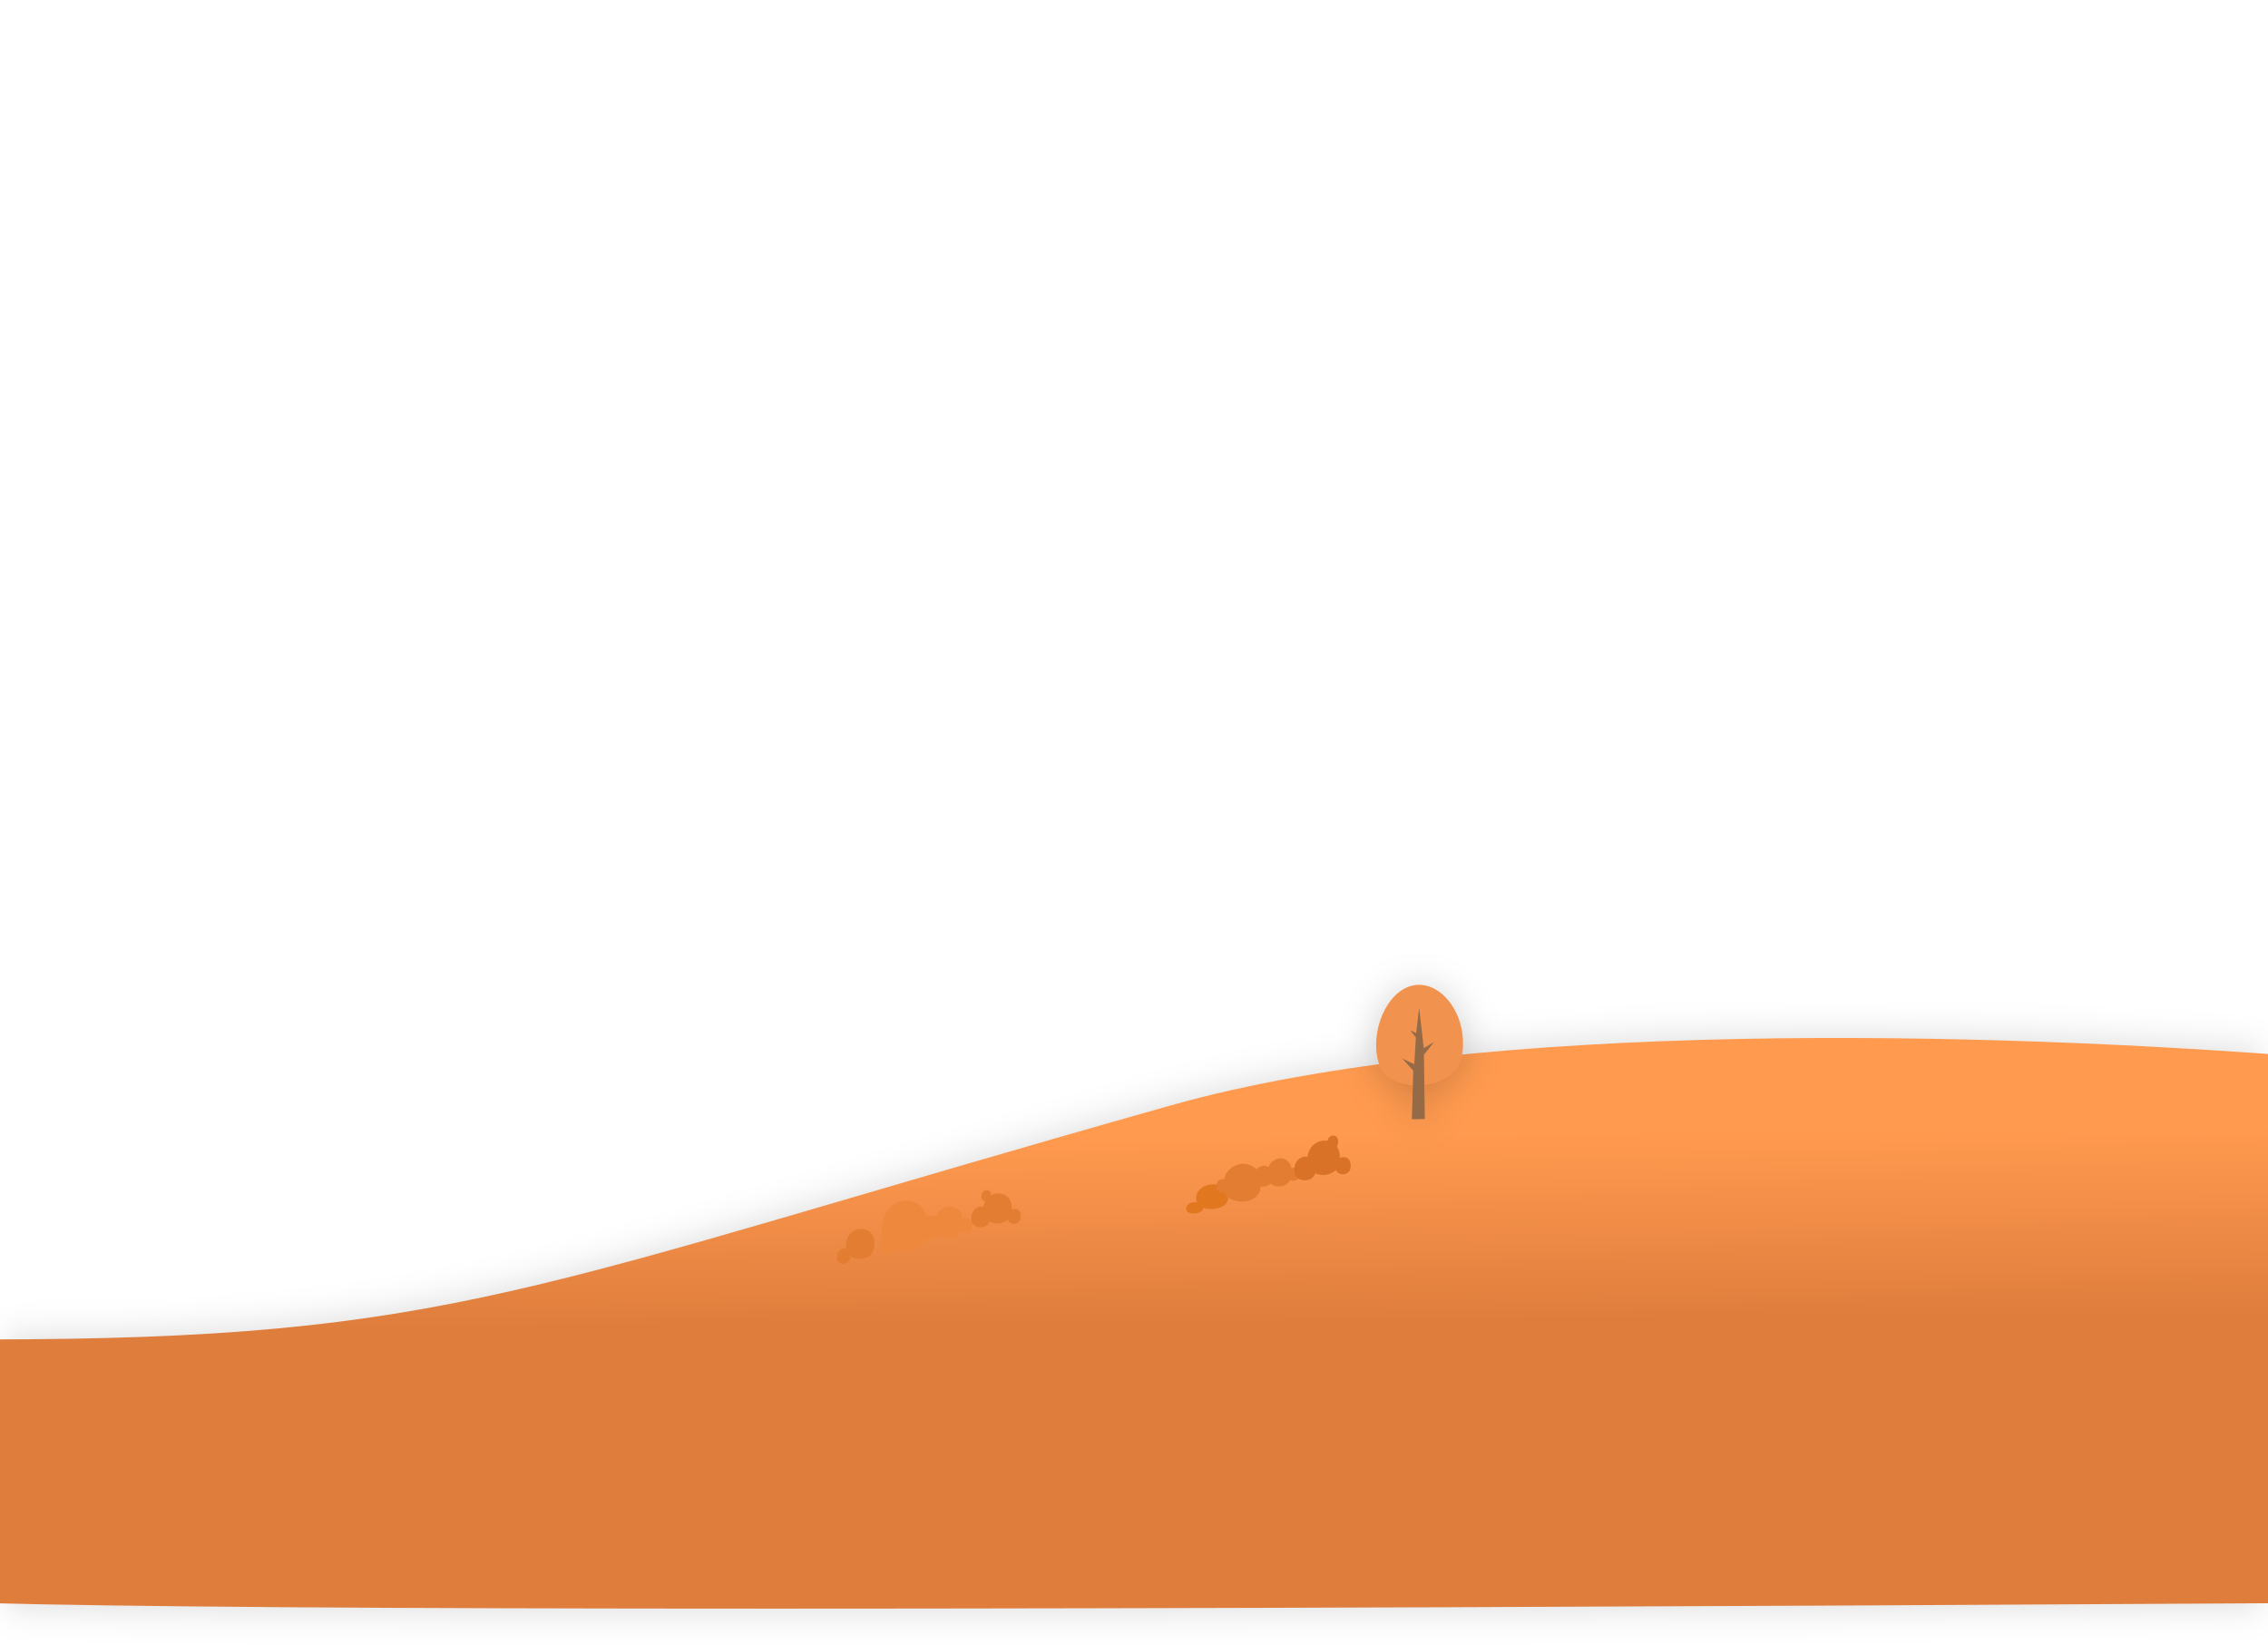
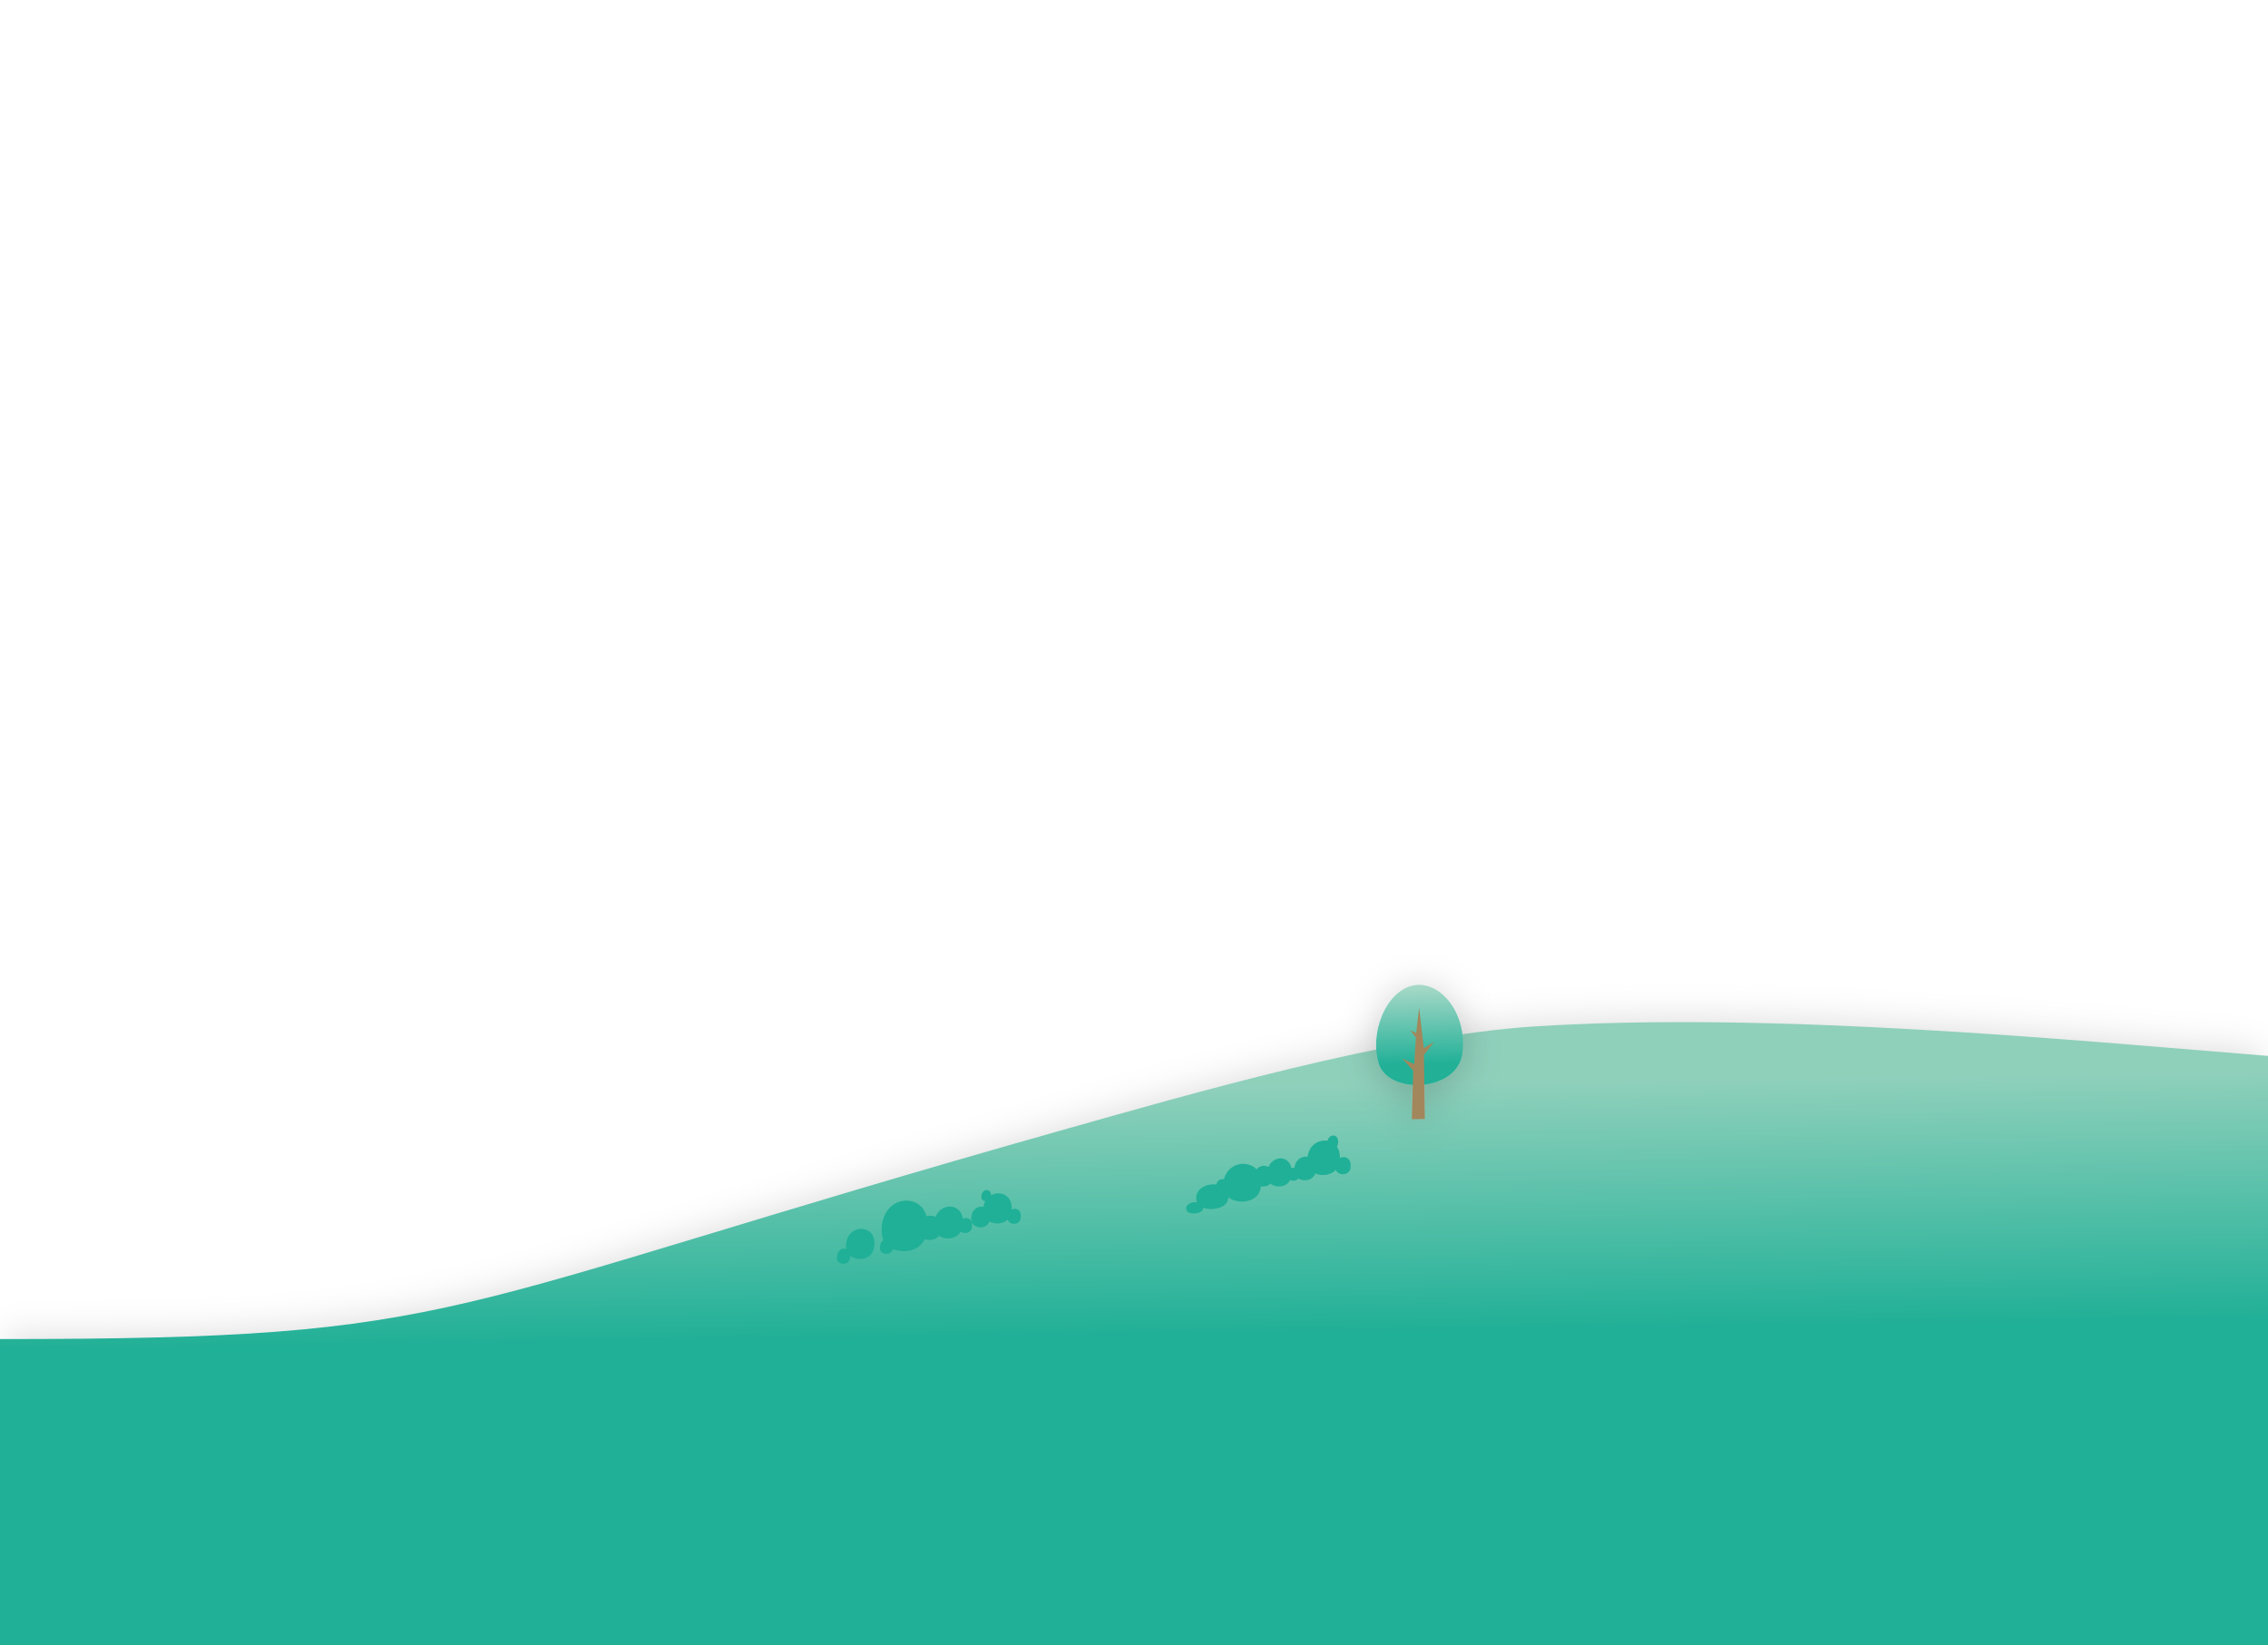
<svg xmlns="http://www.w3.org/2000/svg" xmlns:xlink="http://www.w3.org/1999/xlink" width="1200" height="870" viewBox="0 0 1200 870">
  <defs>
-     <linearGradient id="linearGradient-1" x1="48.3%" x2="47.3%" y1="50%" y2="17.2%">
-       <stop offset="0%" stop-color="#DF7D3D" />
-       <stop offset="100%" stop-color="#FF9A4F" />
+     <linearGradient id="linearGradient-1" x1="52.9%" x2="50.9%" y1="50%" y2="10.4%">
+       <stop offset="0%" stop-color="#20B097" />
+       <stop offset="100%" stop-color="#8FD0BB" />
    </linearGradient>
-     <path id="path-2" d="M0 328V188.6c250.5 0 287.4-27.6 628.4-123.8 164.5-46.4 435.4-39 607.2-25.2 1.9 110.8 1.9 207 0 288.4C558.9 332 147 332 0 328z" />
-     <filter id="filter-3" width="104.9%" height="119.9%" x="-2.4%" y="-9.9%" filterUnits="objectBoundingBox">
+     <path id="path-2" d="M.3 351c.5-42.5.7-96.7.7-162.6 250.5 0 224-15.2 565-111.4 62.2-17.5 170-49 246.8-54 126.4-8 281.4 7 388.2 15.6 2 110.8 2 215 0 312.4H.3z" />
+     <filter id="filter-3" width="105%" height="118.2%" x="-2.5%" y="-9.1%" filterUnits="objectBoundingBox">
      <feOffset in="SourceAlpha" result="shadowOffsetOuter1" />
      <feGaussianBlur in="shadowOffsetOuter1" result="shadowBlurOuter1" stdDeviation="10" />
      <feColorMatrix in="shadowBlurOuter1" values="0 0 0 0 0 0 0 0 0 0 0 0 0 0 0 0 0 0 0.15 0" />
    </filter>
    <filter id="filter-4" width="283%" height="219.4%" x="-91.5%" y="-59.7%" filterUnits="objectBoundingBox">
      <feOffset dy="2" in="SourceAlpha" result="shadowOffsetOuter1" />
      <feGaussianBlur in="shadowOffsetOuter1" result="shadowBlurOuter1" stdDeviation="10" />
      <feColorMatrix in="shadowBlurOuter1" result="shadowMatrixOuter1" values="0 0 0 0 0 0 0 0 0 0 0 0 0 0 0 0 0 0 0.2 0" />
      <feMerge>
        <feMergeNode in="shadowMatrixOuter1" />
        <feMergeNode in="SourceGraphic" />
      </feMerge>
    </filter>
+     <linearGradient id="linearGradient-5" x1="50%" x2="50%" y1="80%" y2="0%">
+       <stop offset="0%" stop-color="#20B097" />
+       <stop offset="100%" stop-color="#A9D9C8" />
+     </linearGradient>
  </defs>
-   <g id="layer-05" fill="none" fill-rule="nonzero" transform="translate(-9 520)">
+   <g id="layer-05" fill="none" fill-rule="nonzero" transform="translate(-1 520)">
    <g id="Path-2-Copy-6">
      <use fill="#000" filter="url(#filter-3)" xlink:href="#path-2" />
      <use fill="url(#linearGradient-1)" xlink:href="#path-2" />
    </g>
-     <g id="Tree-Copy-4" filter="url(#filter-4)" transform="rotate(-1 444.8 -42182.7)">
-       <path id="Path-6" fill="#F29250" d="M20.5.3c14.4-2.6 28.4 15.4 25.4 36.2-3.1 20.9-39.4 21.4-44.3 5C-3.3 25.1 6 3 20.5.3z" />
-       <path id="Path-5" fill="#946B47" d="M19.6 71.1l-.1-34-5.5-6.7 5.5 3.2 2.1-21.5 1.8 13.5 3.1-1.6-2.9 3.9L24.7 42l6.3-3.1-5.7 6.5 1.2 25.7z" transform="matrix(-1 0 0 1 45 0)" />
+     <g id="Tree-Copy-4" filter="url(#filter-4)" transform="rotate(-1 440.8 -41724.3)">
+       <path id="Path-6" fill="url(#linearGradient-5)" d="M20.5.3c14.4-2.6 28.4 15.4 25.4 36.2-3.1 20.9-39.4 21.4-44.3 5C-3.3 25.1 6 3 20.5.3z" />
+       <path id="Path-5" fill="#A3875C" d="M19.6 71.1l-.1-34-5.5-6.7 5.5 3.2 2.1-21.5 1.8 13.5 3.1-1.6-2.9 3.9L24.7 42l6.3-3.1-5.7 6.5 1.2 25.7z" transform="matrix(-1 0 0 1 45 0)" />
    </g>
-     <g id="Bushes-Copy" transform="rotate(7 -592.8 3788.2)">
-       <path id="Combined-Shape" fill="#E37D32" d="M7 43.4V45c-.5 3.8-6 3.9-6.8 1-.7-3 .6-5.5 2.8-6h1.4c-1.5-5.7 1.3-10.5 6-11.4 4.7-1 9.4 2.4 8.4 9.9-.7 5.7-7.8 7.2-11.8 4.9z" />
-       <path id="Combined-Shape" fill="#EE883C" d="M52.3 27c-1.4 2.6-4.7 3.4-7.3 2.8-2.2 6.8-10.2 9-16 7.2-.5 3.8-6 3.9-6.8 1-.5-2.2 0-4 1.1-5l-1-2.4c-2.5-9.9 2-18.1 9.6-19.7 5.2-1 10.3 1.2 12.6 6.8a6.2 6.2 0 0 1 4.8-.3 8 8 0 0 1 6.1-6.2c3.6-.8 7.2 1 8.3 5.5.4-.3.8-.5 1.3-.6 2.2-.5 4.4 1.2 4 5-.4 2.8-3.7 3.5-5.6 2.4-1.7 4.4-7.5 5.5-11.1 3.6z" />
-       <path id="Combined-Shape" fill="#E37D32" d="M87.3 14.2c-2.2 2.7-6.4 3.4-9.5 2.2-1 4.7-8.5 4.7-9.5.7s.8-7.3 4-8a5 5 0 0 1 1.4 0c.1-1.2.3-2.2.7-3.1-1 0-2-.5-2.3-1.6-.5-2.2.5-4 2-4.3 1.4-.3 2.7.5 2.9 2.4.9-.7 2-1.2 3.1-1.4 4.2-.8 8.4 1.7 8.6 7.5l1.3-.5c2.2-.5 4.4 1.2 4 5-.5 3.6-5.7 3.8-6.7 1z" />
+     <g id="Bushes-Copy" fill="#20B097" transform="rotate(7 -596.8 3722.8)">
+       <path id="Combined-Shape" d="M7 43.4V45c-.5 3.8-6 3.9-6.8 1-.7-3 .6-5.5 2.8-6h1.4c-1.5-5.7 1.3-10.5 6-11.4 4.7-1 9.4 2.4 8.4 9.9-.7 5.7-7.8 7.2-11.8 4.9zM52.3 27c-1.4 2.6-4.7 3.4-7.3 2.8-2.2 6.8-10.2 9-16 7.2-.5 3.8-6 3.9-6.8 1-.5-2.2 0-4 1.1-5l-1-2.4c-2.5-9.9 2-18.1 9.6-19.7 5.2-1 10.3 1.2 12.6 6.8a6.2 6.2 0 0 1 4.8-.3 8 8 0 0 1 6.1-6.2c3.6-.8 7.2 1 8.3 5.5.4-.3.8-.5 1.3-.6 2.2-.5 4.4 1.2 4 5-.4 2.8-3.7 3.5-5.6 2.4-1.7 4.4-7.5 5.5-11.1 3.6z" />
+       <path id="Combined-Shape" d="M87.3 14.2c-2.2 2.7-6.4 3.4-9.5 2.2-1 4.7-8.5 4.7-9.5.7s.8-7.3 4-8a5 5 0 0 1 1.4 0c.1-1.2.3-2.2.7-3.1-1 0-2-.5-2.3-1.6-.5-2.2.5-4 2-4.3 1.4-.3 2.7.5 2.9 2.4.9-.7 2-1.2 3.1-1.4 4.2-.8 8.4 1.7 8.6 7.5l1.3-.5c2.2-.5 4.4 1.2 4 5-.5 3.6-5.7 3.8-6.7 1z" />
    </g>
-     <g id="Bushes-Copy-3" transform="scale(-1 1) rotate(42 -414.4 -882.7)">
-       <path id="Combined-Shape" fill="#E1771E" d="M77 19v.5c-.6 2.8-7.7 2.9-8.6.7-1-2.2.7-4 3.5-4.4h2c-1.4-4.5 1.8-8.2 7-9 5.3-.7 10.6 2 9.5 8.1-.9 4.6-8.8 5.8-13.3 4z" transform="scale(-1 1) rotate(40 0 -203.7)" />
-       <path id="Combined-Shape" fill="#E37D32" d="M59.4 26.1c-1 1.5-3 2-4.9 2l-.1 1.5c-1.3 9-16 9.5-19 3-1.5.8-3.9.3-4.3-1.5-.6-2.5.5-4.7 2.4-5 .4-.2.8-.2 1.2 0 .7-4.7 4-8 8.4-9 3-.5 6.2.2 8.4 2.2a5 5 0 0 1 3.2-2.2c1-.2 2 0 3 .4a7 7 0 0 1 5-5c3-.7 6.1.9 7.1 4.6a3 3 0 0 1 1-.4c1.9-.4 3.8 1 3.4 4.4-.3 2.3-2.9 3-4.5 2.2-1.6 4.2-7.2 5-10.3 2.8z" transform="scale(-1 1) rotate(47 0 -96.3)" />
-       <path id="Combined-Shape" fill="#D97227" d="M26.4 45c-2.4 3.2-7.3 4-10.8 2.7-1.3 5.3-9.7 5.2-10.9.8-1.2-4.7 1-8.5 4.6-9.2.5-.1 1-.2 1.6-.1.3-4.7 3.2-8.2 7.3-9 1-.2 1.8-.3 2.7-.2.2-1.5 1.1-2.6 2.4-2.9 1.8-.4 3.6 1 3.2 4.3 0 .5-.2 1-.5 1.3 1.2 1.5 2 3.5 2 6a4 4 0 0 1 1.5-.6c2.5-.5 5 1.4 4.5 5.7-.5 4.1-6.5 4.3-7.6 1.3z" transform="scale(-1 1) rotate(46 0 -6)" />
+     <g id="Bushes-Copy-3" fill="#20B097" transform="scale(-1 1) rotate(42 -410.4 -872.3)">
+       <path id="Combined-Shape" d="M77 19v.5c-.6 2.8-7.7 2.9-8.6.7-1-2.2.7-4 3.5-4.4h2c-1.4-4.5 1.8-8.2 7-9 5.3-.7 10.6 2 9.5 8.1-.9 4.6-8.8 5.8-13.3 4z" transform="scale(-1 1) rotate(40 0 -203.7)" />
+       <path id="Combined-Shape" d="M59.4 26.1c-1 1.5-3 2-4.9 2l-.1 1.5c-1.3 9-16 9.5-19 3-1.5.8-3.9.3-4.3-1.5-.6-2.5.5-4.7 2.4-5 .4-.2.8-.2 1.2 0 .7-4.7 4-8 8.4-9 3-.5 6.2.2 8.4 2.2a5 5 0 0 1 3.2-2.2c1-.2 2 0 3 .4a7 7 0 0 1 5-5c3-.7 6.1.9 7.1 4.6a3 3 0 0 1 1-.4c1.9-.4 3.8 1 3.4 4.4-.3 2.3-2.9 3-4.5 2.2-1.6 4.2-7.2 5-10.3 2.8z" transform="scale(-1 1) rotate(47 0 -96.3)" />
+       <path id="Combined-Shape" d="M26.4 45c-2.4 3.2-7.3 4-10.8 2.7-1.3 5.3-9.7 5.2-10.9.8-1.2-4.7 1-8.5 4.6-9.2.5-.1 1-.2 1.6-.1.3-4.7 3.2-8.2 7.3-9 1-.2 1.8-.3 2.7-.2.2-1.5 1.1-2.6 2.4-2.9 1.8-.4 3.6 1 3.2 4.3 0 .5-.2 1-.5 1.3 1.2 1.5 2 3.5 2 6a4 4 0 0 1 1.5-.6c2.5-.5 5 1.4 4.5 5.7-.5 4.1-6.5 4.3-7.6 1.3z" transform="scale(-1 1) rotate(46 0 -6)" />
    </g>
  </g>
</svg>
